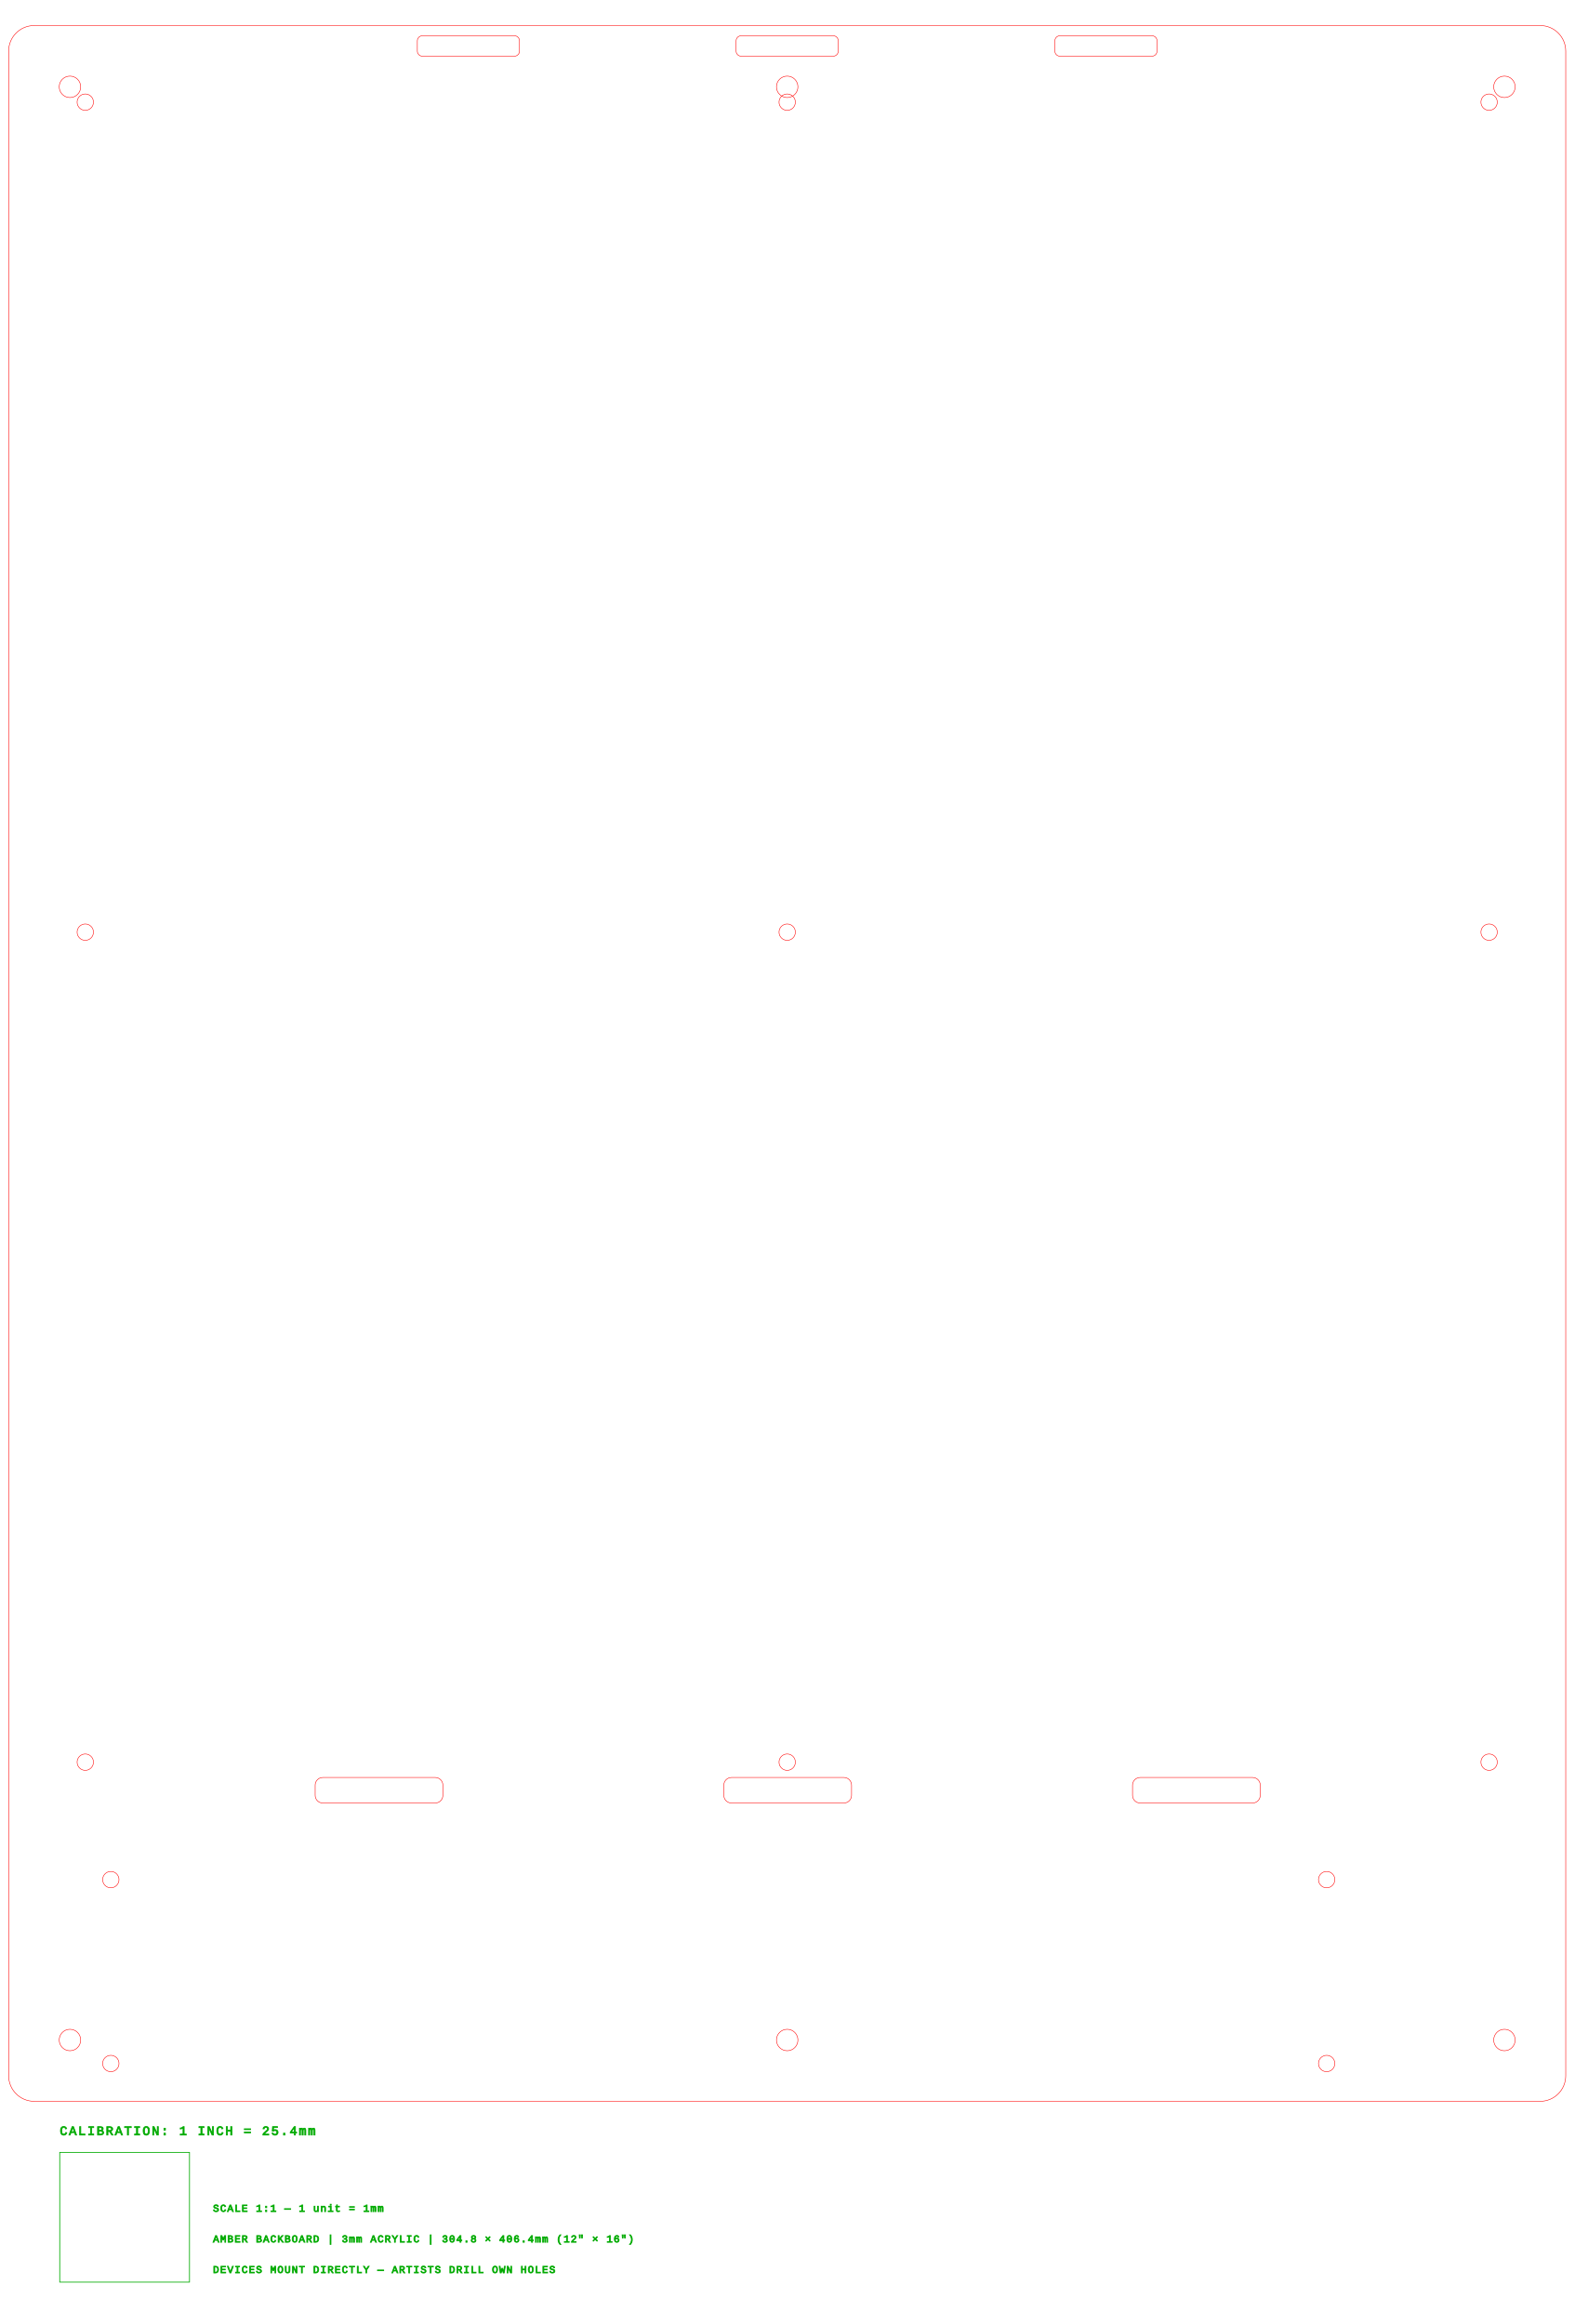
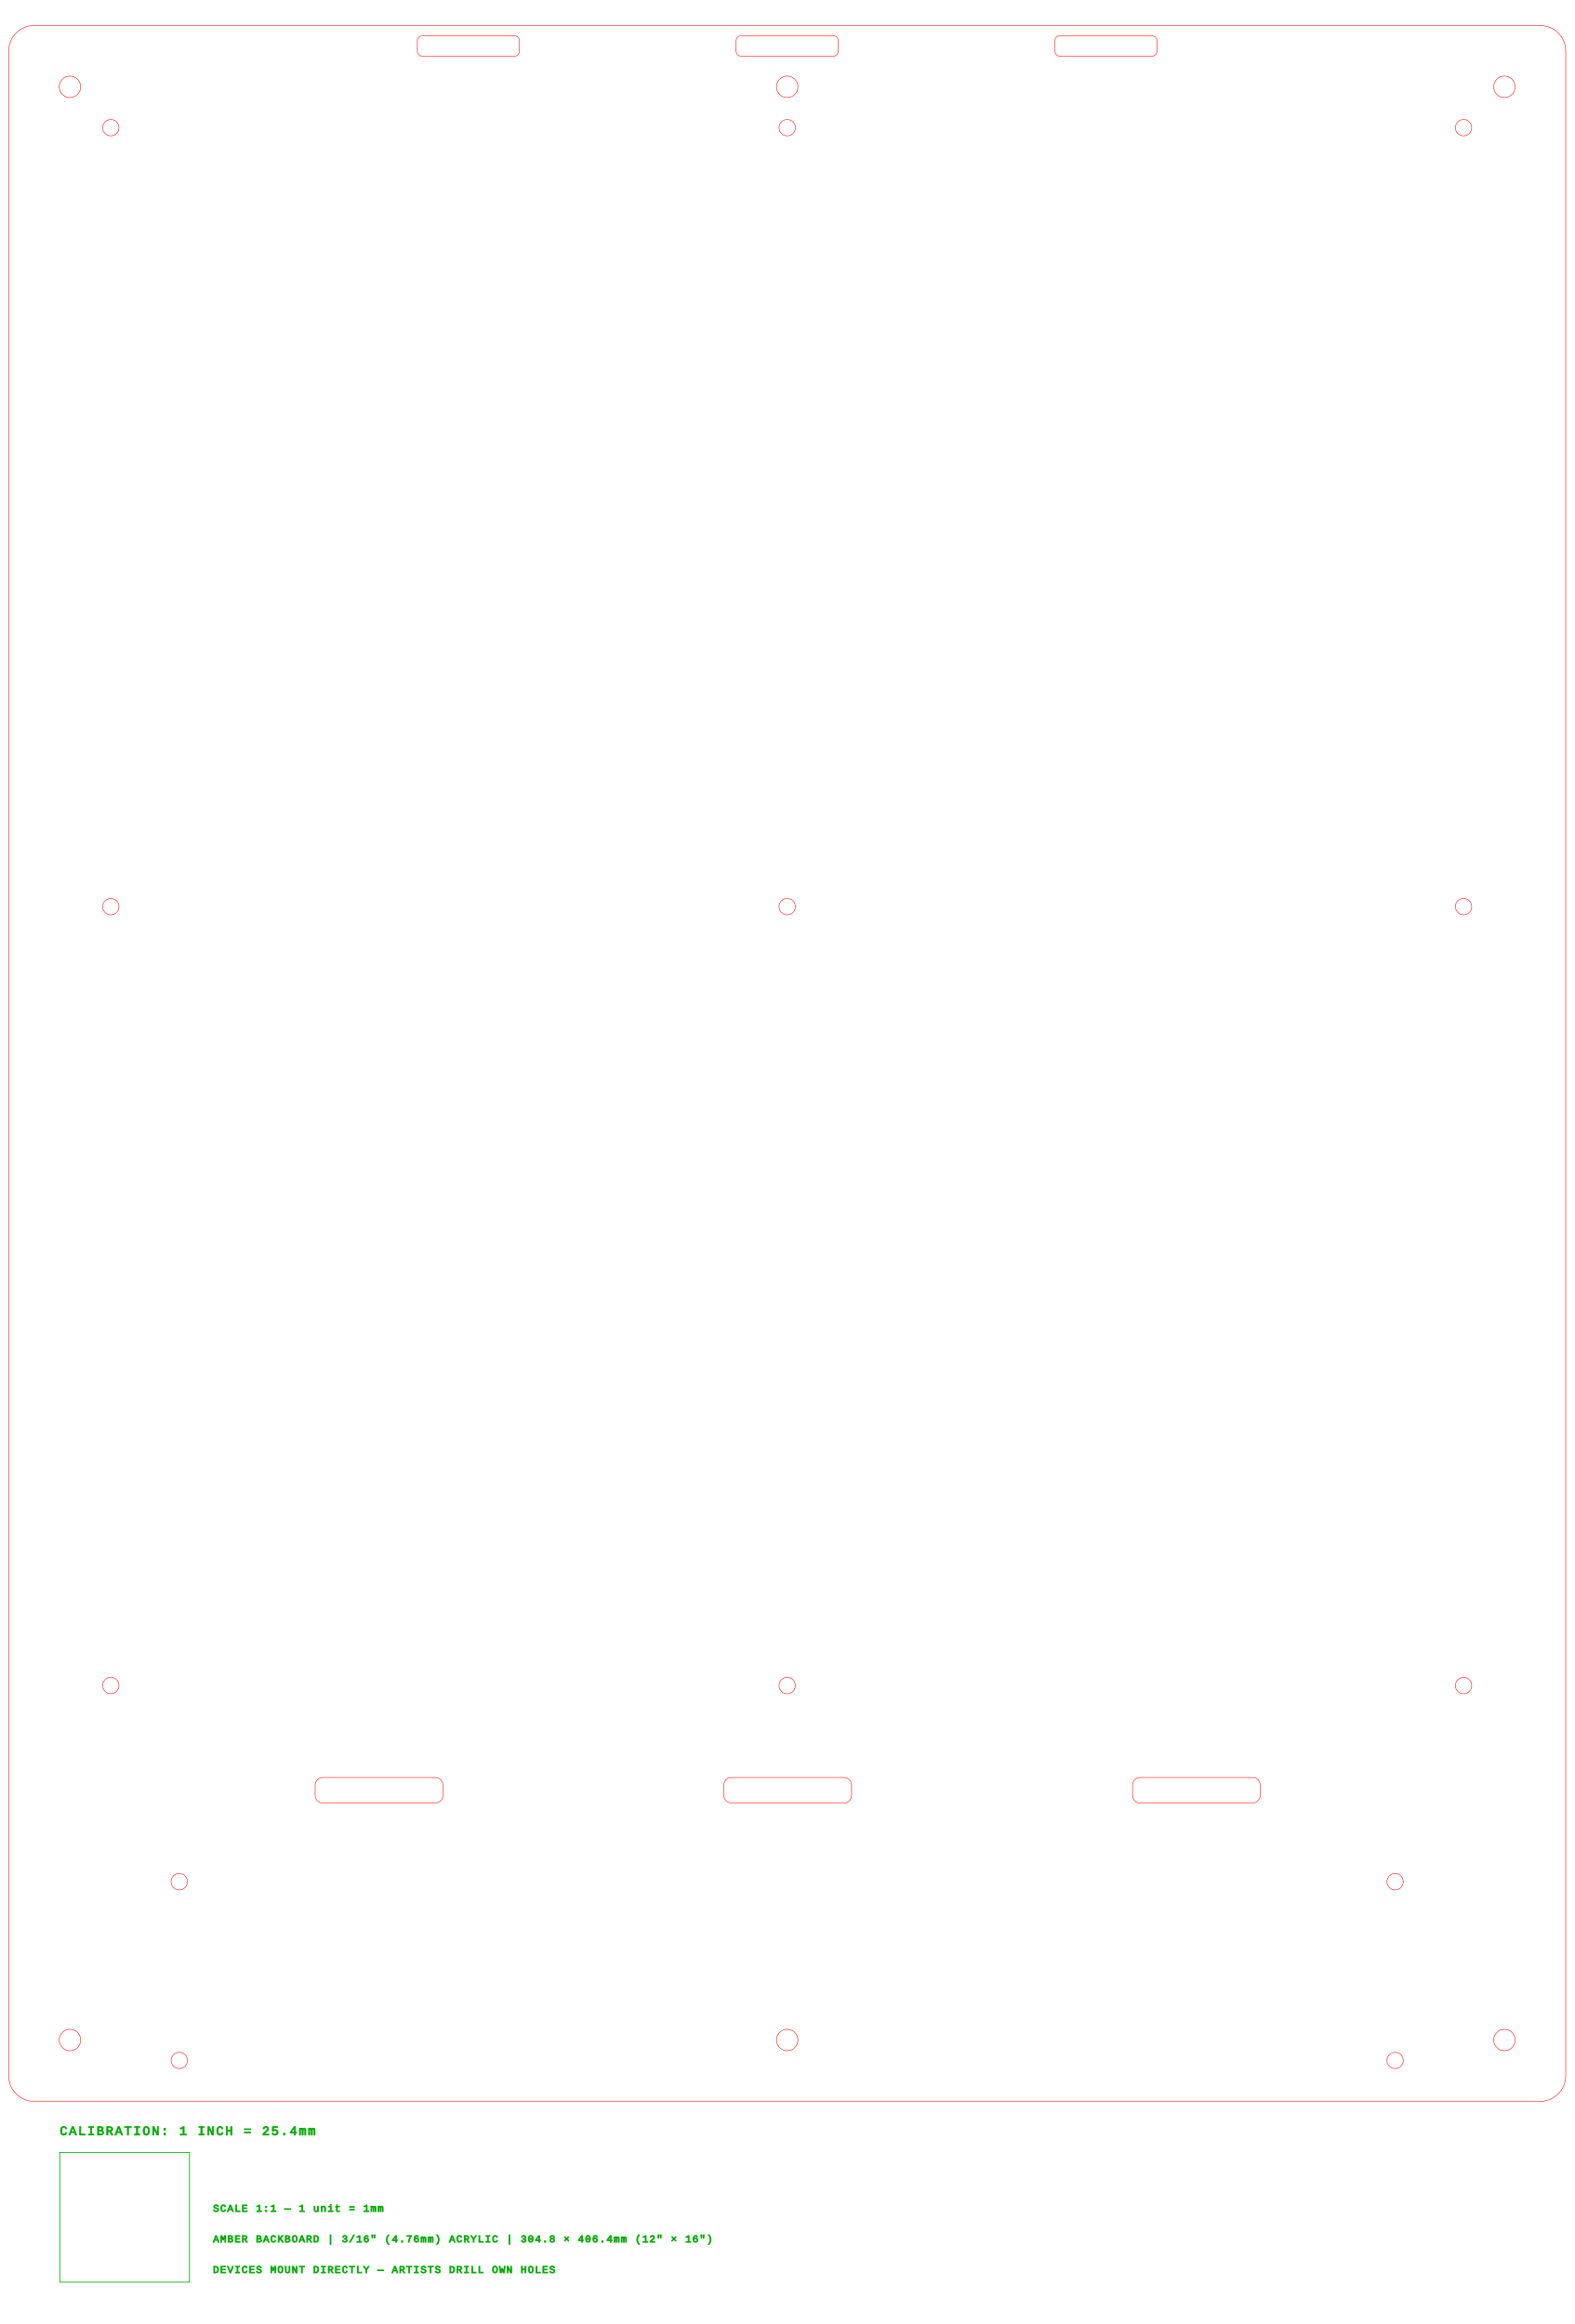
<svg xmlns="http://www.w3.org/2000/svg" width="304.8mm" height="450mm" viewBox="0 -5 304.8 455" style="background: transparent;">
  <g id="CUT" fill="none" stroke="#FF0000" stroke-width="0.1">
    <rect x="0" y="0" width="304.8" height="406.4" rx="5" ry="5" />
    <circle cx="12" cy="12" r="2.1" />
    <circle cx="292.8" cy="12" r="2.1" />
    <circle cx="12" cy="394.4" r="2.1" />
    <circle cx="292.8" cy="394.4" r="2.1" />
    <circle cx="152.4" cy="12" r="2.1" />
    <circle cx="152.4" cy="394.4" r="2.1" />
-     <circle cx="15" cy="15" r="1.6" />
-     <circle cx="289.8" cy="15" r="1.6" />
-     <circle cx="15" cy="340" r="1.6" />
-     <circle cx="289.8" cy="340" r="1.6" />
-     <circle cx="152.4" cy="15" r="1.6" />
-     <circle cx="152.4" cy="340" r="1.6" />
-     <circle cx="15" cy="177.5" r="1.6" />
-     <circle cx="289.8" cy="177.5" r="1.6" />
-     <circle cx="152.4" cy="177.5" r="1.6" />
-     <circle cx="20" cy="363" r="1.6" />
-     <circle cx="258" cy="363" r="1.6" />
-     <circle cx="20" cy="399" r="1.6" />
-     <circle cx="258" cy="399" r="1.6" />
+     <circle cx="20" cy="20" r="1.6" />
+     <circle cx="284.8" cy="20" r="1.6" />
+     <circle cx="20" cy="325" r="1.6" />
+     <circle cx="284.8" cy="325" r="1.6" />
+     <circle cx="152.4" cy="20" r="1.6" />
+     <circle cx="152.4" cy="325" r="1.6" />
+     <circle cx="20" cy="172.5" r="1.6" />
+     <circle cx="284.8" cy="172.5" r="1.6" />
+     <circle cx="152.4" cy="172.5" r="1.6" />
+     <circle cx="33.4" cy="363.4" r="1.6" />
+     <circle cx="271.4" cy="363.4" r="1.6" />
+     <circle cx="33.4" cy="398.4" r="1.6" />
+     <circle cx="271.4" cy="398.4" r="1.6" />
    <rect x="80" y="2" width="20" height="4" rx="1" />
    <rect x="142.4" y="2" width="20" height="4" rx="1" />
    <rect x="204.8" y="2" width="20" height="4" rx="1" />
    <rect x="60" y="343" width="25" height="5" rx="1.5" />
    <rect x="140" y="343" width="25" height="5" rx="1.5" />
    <rect x="220" y="343" width="25" height="5" rx="1.5" />
  </g>
  <g fill="none" stroke="#00AA00" stroke-width="0.15" font-family="'Courier New', monospace">
    <rect x="10" y="416.4" width="25.4" height="25.4" />
    <text x="10" y="413" fill="#00AA00" font-size="2.5" letter-spacing="0.3">CALIBRATION: 1 INCH = 25.4mm</text>
    <text x="40" y="428" fill="#00AA00" font-size="2" letter-spacing="0.2">SCALE 1:1 — 1 unit = 1mm</text>
-     <text x="40" y="434" fill="#00AA00" font-size="2" letter-spacing="0.2">AMBER BACKBOARD | 3mm ACRYLIC | 304.8 × 406.4mm (12" × 16")</text>
+     <text x="40" y="434" fill="#00AA00" font-size="2" letter-spacing="0.2">AMBER BACKBOARD | 3/16" (4.76mm) ACRYLIC | 304.8 × 406.4mm (12" × 16")</text>
    <text x="40" y="440" fill="#00AA00" font-size="2" letter-spacing="0.2">DEVICES MOUNT DIRECTLY — ARTISTS DRILL OWN HOLES</text>
  </g>
</svg>
